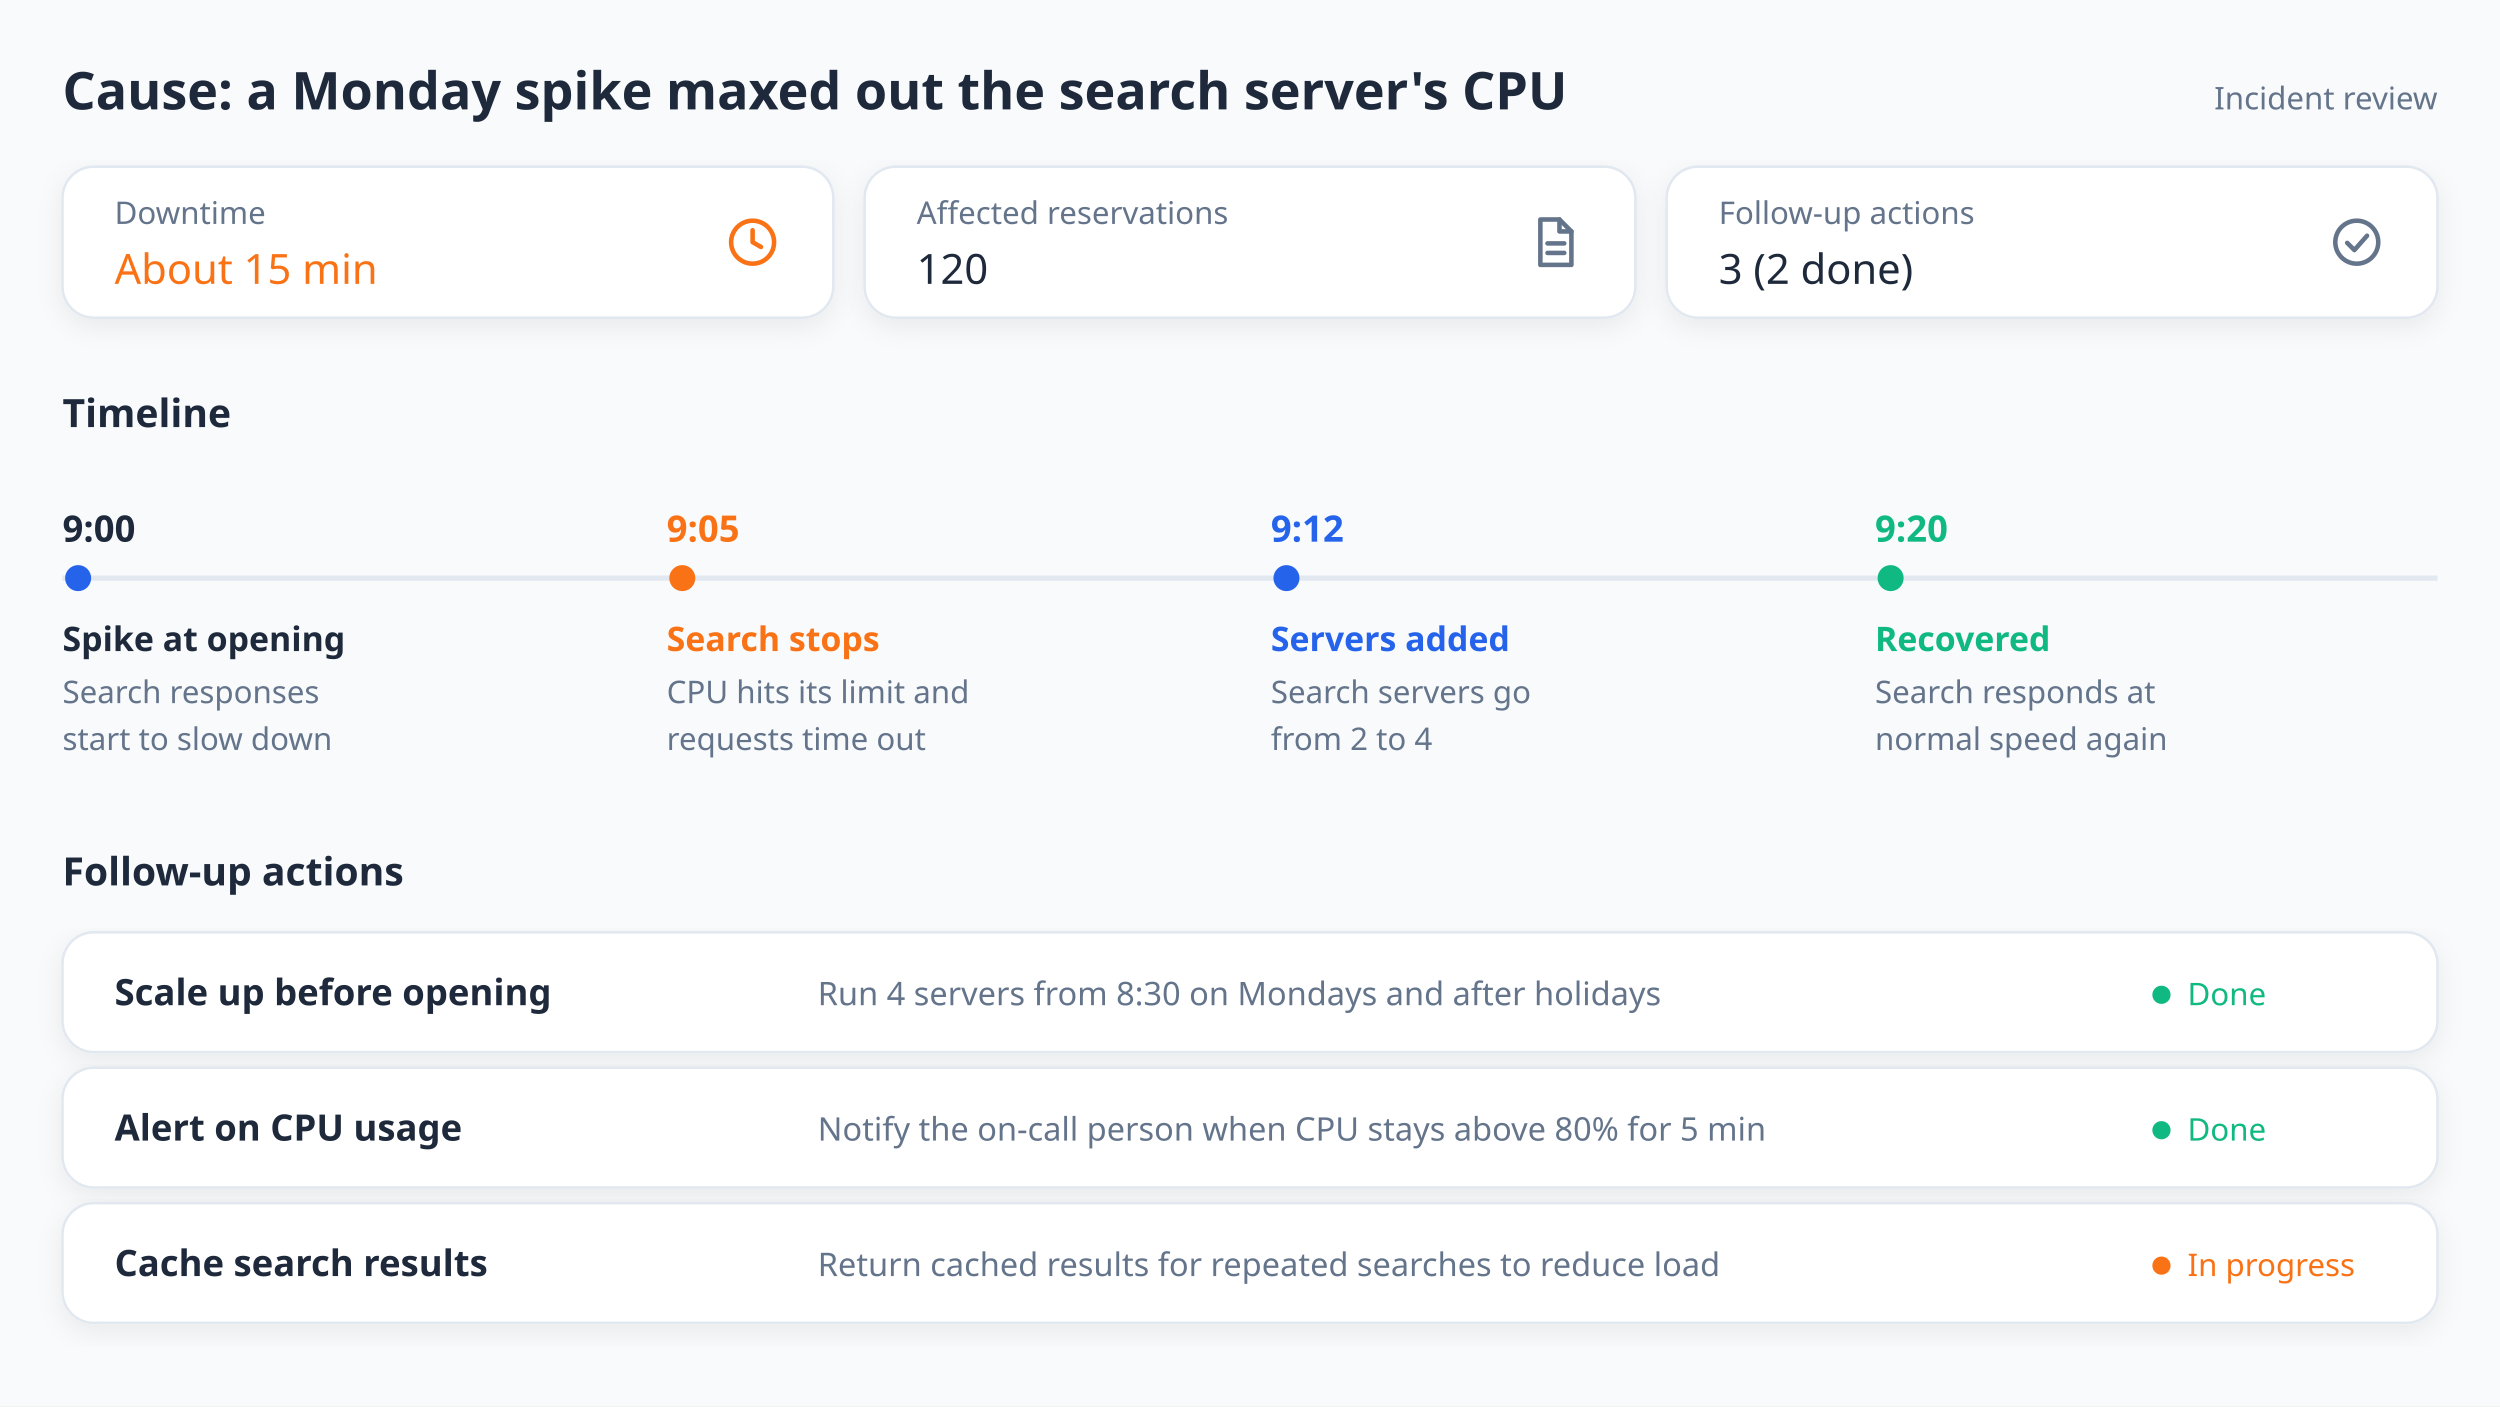
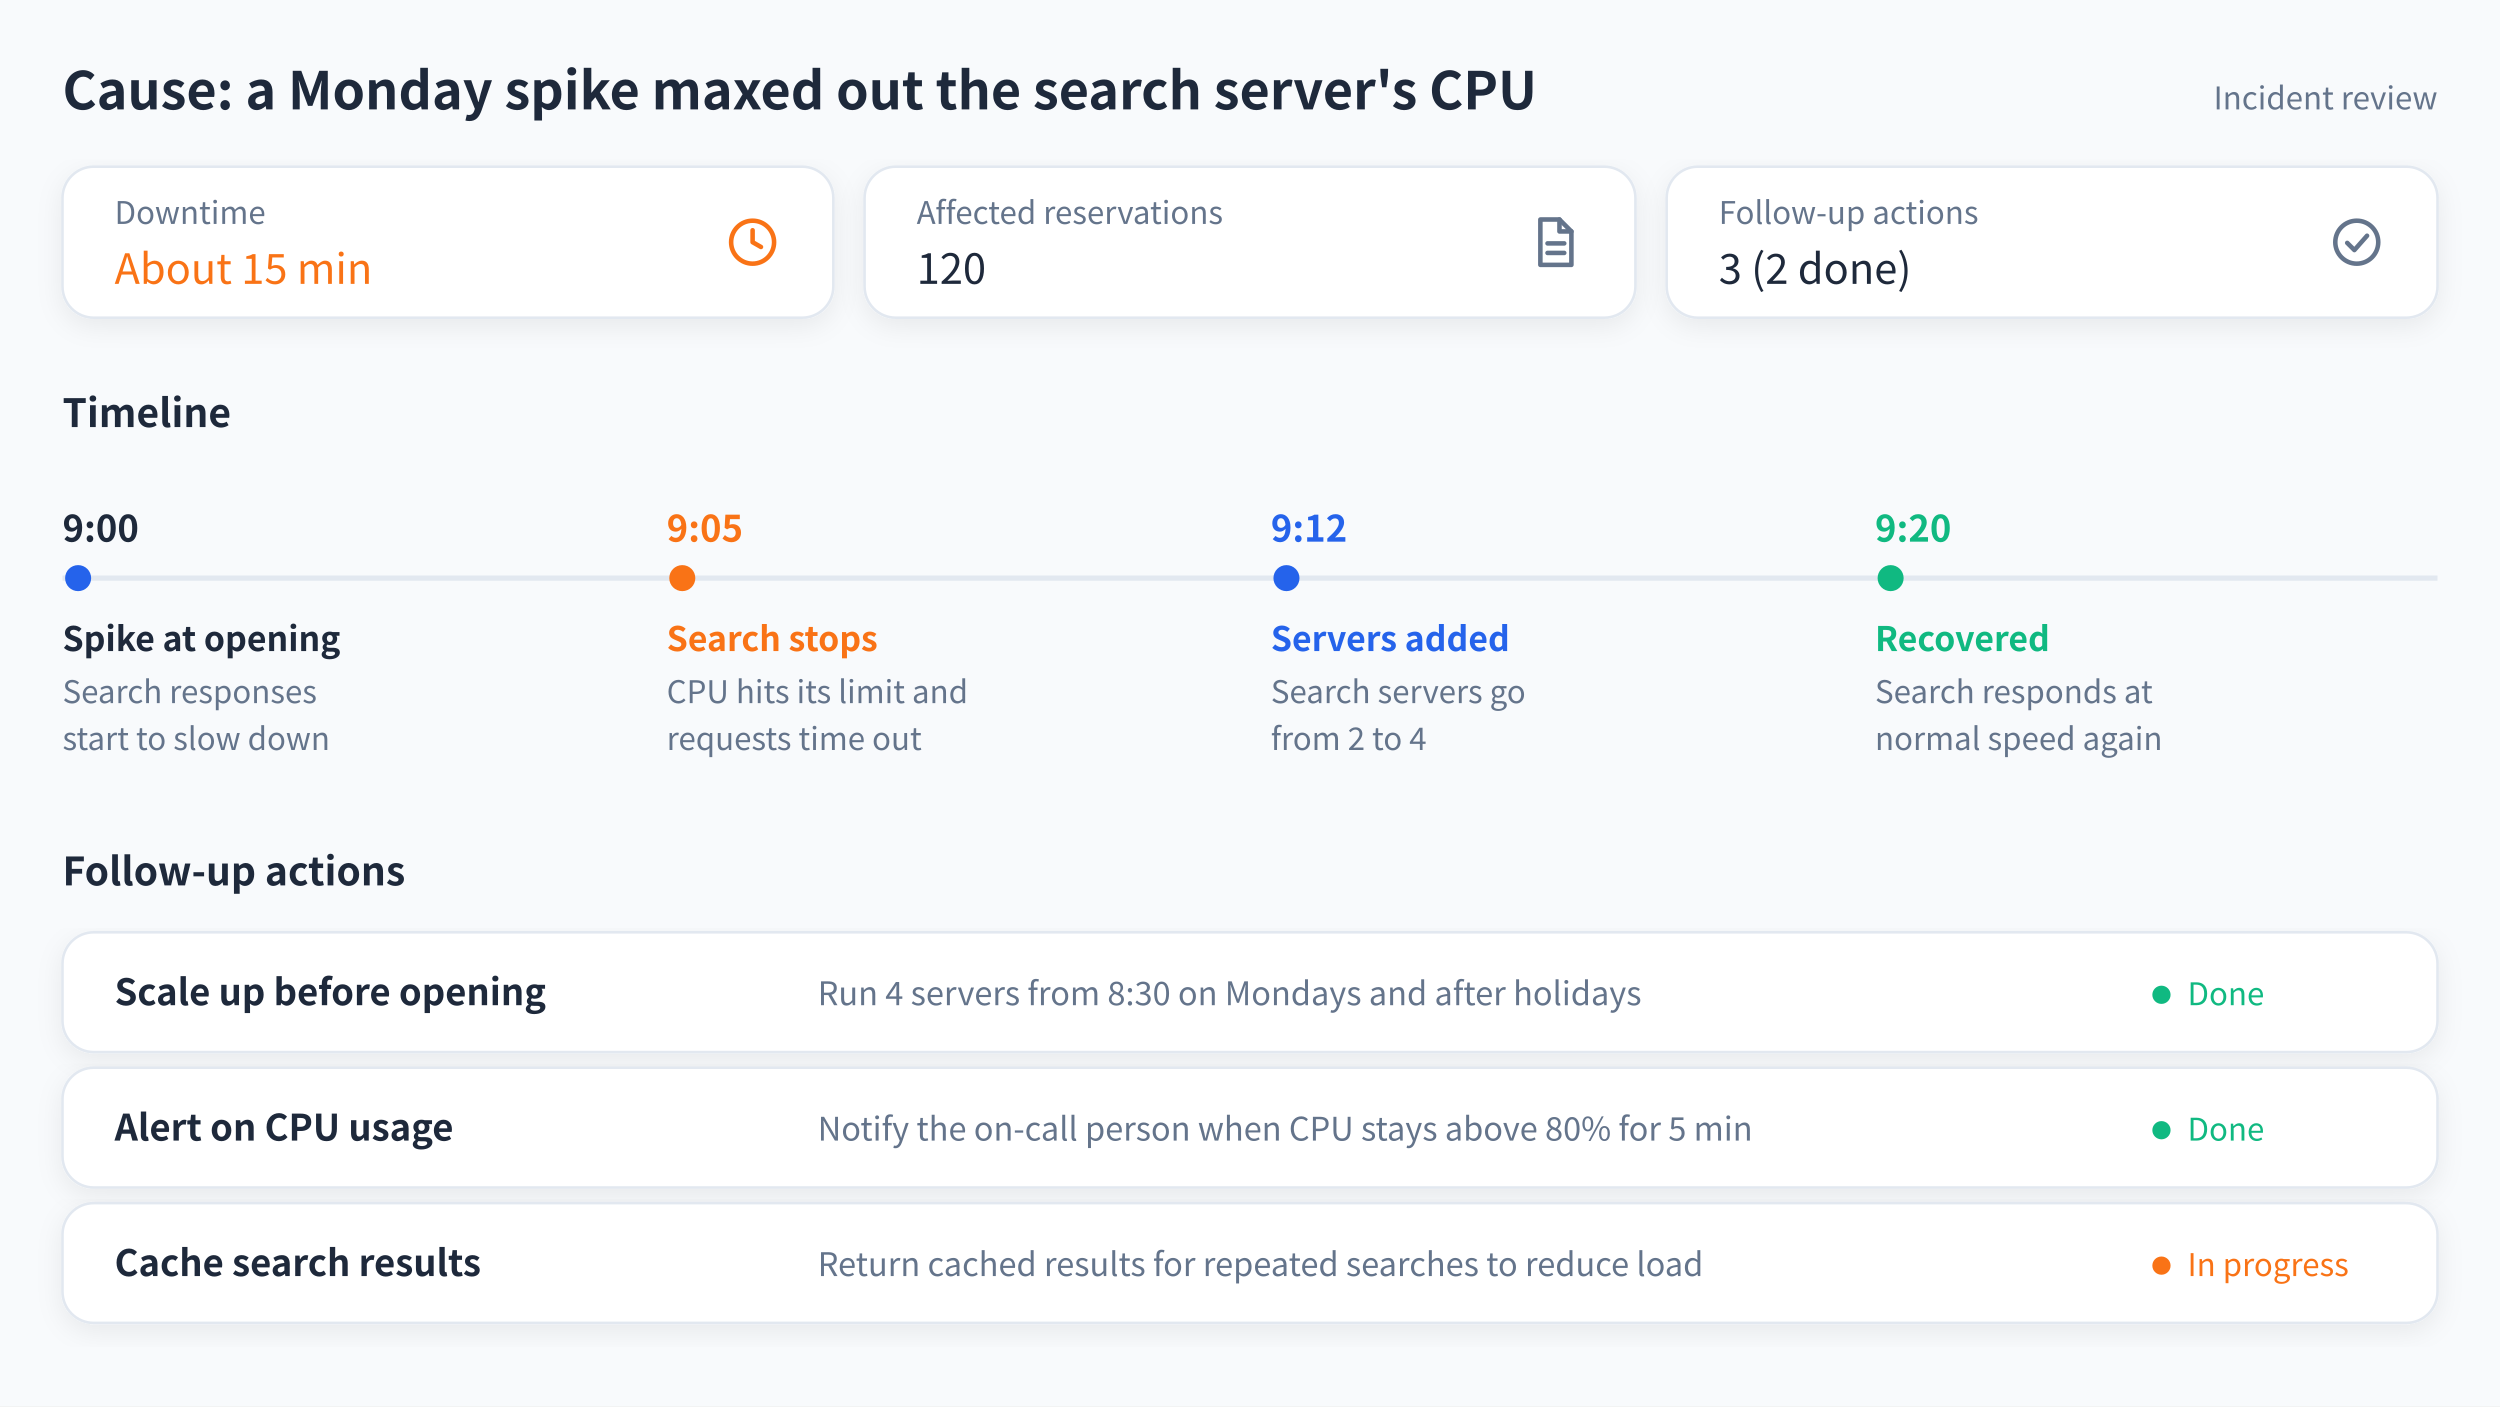
- <svg xmlns="http://www.w3.org/2000/svg" width="960" height="540" viewBox="0 0 960 540" font-family="'Hiragino Sans', 'Yu Gothic UI', 'Noto Sans JP', system-ui, sans-serif" role="img" aria-label="Timeline and follow-up actions for a search outage on a Monday morning">
+ <svg xmlns="http://www.w3.org/2000/svg" width="960" height="540" viewBox="0 0 960 540" font-family="'Hiragino Sans', 'Yu Gothic UI', 'Noto Sans JP', 'Noto Sans CJK JP', system-ui, sans-serif" role="img" aria-label="Timeline and follow-up actions for a search outage on a Monday morning">
  <defs>
    <filter id="sh" x="-10%" y="-10%" width="120%" height="130%">
      <feDropShadow dx="0" dy="3" stdDeviation="5" flood-color="#0F172A" flood-opacity="0.07" />
    </filter>
  </defs>
  <rect width="960" height="540" fill="#F8FAFC" />
-   <text x="24.0" y="42.0" font-size="20" font-weight="600" fill="#1E293B" text-anchor="start">Cause: a Monday spike maxed out the search server's CPU</text>
+   <text x="24.0" y="42.0" font-size="20" font-weight="600" fill="#1E293B" text-anchor="start" data-maxw="692.0">Cause: a Monday spike maxed out the search server's CPU</text>
  <text x="936.0" y="42.0" font-size="12" font-weight="400" fill="#64748B" text-anchor="end">Incident review</text>
-   <rect x="24.0" y="64.0" width="296.0" height="58.0" rx="12" fill="#FFFFFF" stroke="#E2E8F0" stroke-width="1" filter="url(#sh)" />
-   <text x="44.0" y="86.0" font-size="12" font-weight="400" fill="#64748B" text-anchor="start">Downtime</text>
-   <text x="44.0" y="109.0" font-size="16" font-weight="500" fill="#F97316" text-anchor="start">About 15 min</text>
+   <rect x="24.0" y="64.0" width="296.0" height="58.0" rx="12" fill="#FFFFFF" stroke="#E2E8F0" stroke-width="1" filter="url(#sh)" data-part="box" />
+   <text x="44.0" y="86.0" font-size="12" font-weight="400" fill="#64748B" text-anchor="start" data-maxw="226.0">Downtime</text>
+   <text x="44.0" y="109.0" font-size="16" font-weight="500" fill="#F97316" text-anchor="start" data-maxw="226.0">About 15 min</text>
  <g transform="translate(278.0,82.0) scale(0.9167)" fill="none" stroke="#F97316" stroke-width="1.91" stroke-linecap="round" stroke-linejoin="round">
    <circle cx="12" cy="12" r="9" />
    <path d="M12,7 V12 L15.5,14" />
  </g>
-   <rect x="332.0" y="64.0" width="296.0" height="58.0" rx="12" fill="#FFFFFF" stroke="#E2E8F0" stroke-width="1" filter="url(#sh)" />
-   <text x="352.0" y="86.0" font-size="12" font-weight="400" fill="#64748B" text-anchor="start">Affected reservations</text>
-   <text x="352.0" y="109.0" font-size="16" font-weight="500" fill="#1E293B" text-anchor="start">120</text>
+   <rect x="332.0" y="64.0" width="296.0" height="58.0" rx="12" fill="#FFFFFF" stroke="#E2E8F0" stroke-width="1" filter="url(#sh)" data-part="box" />
+   <text x="352.0" y="86.0" font-size="12" font-weight="400" fill="#64748B" text-anchor="start" data-maxw="226.0">Affected reservations</text>
+   <text x="352.0" y="109.0" font-size="16" font-weight="500" fill="#1E293B" text-anchor="start" data-maxw="226.0">120</text>
  <g transform="translate(586.0,82.0) scale(0.9167)" fill="none" stroke="#64748B" stroke-width="1.91" stroke-linecap="round" stroke-linejoin="round">
    <path d="M6,2.5 H14 L19,7.5 V21.5 H6 Z" />
    <path d="M14,2.5 V7.5 H19 M9,12.5 H16 M9,16.5 H16" />
  </g>
-   <rect x="640.0" y="64.0" width="296.0" height="58.0" rx="12" fill="#FFFFFF" stroke="#E2E8F0" stroke-width="1" filter="url(#sh)" />
-   <text x="660.0" y="86.0" font-size="12" font-weight="400" fill="#64748B" text-anchor="start">Follow-up actions</text>
-   <text x="660.0" y="109.0" font-size="16" font-weight="500" fill="#1E293B" text-anchor="start">3 (2 done)</text>
+   <rect x="640.0" y="64.0" width="296.0" height="58.0" rx="12" fill="#FFFFFF" stroke="#E2E8F0" stroke-width="1" filter="url(#sh)" data-part="box" />
+   <text x="660.0" y="86.0" font-size="12" font-weight="400" fill="#64748B" text-anchor="start" data-maxw="226.0">Follow-up actions</text>
+   <text x="660.0" y="109.0" font-size="16" font-weight="500" fill="#1E293B" text-anchor="start" data-maxw="226.0">3 (2 done)</text>
  <g transform="translate(894.0,82.0) scale(0.9167)" fill="none" stroke="#64748B" stroke-width="1.91" stroke-linecap="round" stroke-linejoin="round">
    <circle cx="12" cy="12" r="9" />
    <path d="M8,12.3 L11,15.3 L16.3,9.3" />
  </g>
-   <text x="24.0" y="164.0" font-size="15" font-weight="600" fill="#1E293B" text-anchor="start">Timeline</text>
+   <text x="24.0" y="164.0" font-size="15" font-weight="600" fill="#1E293B" text-anchor="start" data-maxw="912.0">Timeline</text>
  <line x1="24.0" y1="222.0" x2="936.0" y2="222.0" stroke="#E2E8F0" stroke-width="2" />
  <circle cx="30.0" cy="222.0" r="5" fill="#2563EB" />
-   <text x="24.0" y="208.0" font-size="14" font-weight="600" fill="#1E293B" text-anchor="start">9:00</text>
-   <text x="24.0" y="250.0" font-size="13" font-weight="600" fill="#1E293B" text-anchor="start">Spike at opening</text>
-   <text x="24.0" y="270.0" font-size="12" font-weight="400" fill="#64748B" text-anchor="start">Search responses</text>
-   <text x="24.0" y="288.0" font-size="12" font-weight="400" fill="#64748B" text-anchor="start">start to slow down</text>
+   <text x="24.0" y="208.0" font-size="14" font-weight="600" fill="#1E293B" text-anchor="start" data-maxw="216.0">9:00</text>
+   <text x="24.0" y="250.0" font-size="13" font-weight="600" fill="#1E293B" text-anchor="start" data-maxw="216.0">Spike at opening</text>
+   <text x="24.0" y="270.0" font-size="12" font-weight="400" fill="#64748B" text-anchor="start" data-maxw="216.0">Search responses</text>
+   <text x="24.0" y="288.0" font-size="12" font-weight="400" fill="#64748B" text-anchor="start" data-maxw="216.0">start to slow down</text>
  <circle cx="262.0" cy="222.0" r="5" fill="#F97316" />
-   <text x="256.0" y="208.0" font-size="14" font-weight="600" fill="#F97316" text-anchor="start">9:05</text>
-   <text x="256.0" y="250.0" font-size="13" font-weight="600" fill="#F97316" text-anchor="start">Search stops</text>
-   <text x="256.0" y="270.0" font-size="12" font-weight="400" fill="#64748B" text-anchor="start">CPU hits its limit and</text>
-   <text x="256.0" y="288.0" font-size="12" font-weight="400" fill="#64748B" text-anchor="start">requests time out</text>
+   <text x="256.0" y="208.0" font-size="14" font-weight="600" fill="#F97316" text-anchor="start" data-maxw="216.0">9:05</text>
+   <text x="256.0" y="250.0" font-size="13" font-weight="600" fill="#F97316" text-anchor="start" data-maxw="216.0">Search stops</text>
+   <text x="256.0" y="270.0" font-size="12" font-weight="400" fill="#64748B" text-anchor="start" data-maxw="216.0">CPU hits its limit and</text>
+   <text x="256.0" y="288.0" font-size="12" font-weight="400" fill="#64748B" text-anchor="start" data-maxw="216.0">requests time out</text>
  <circle cx="494.0" cy="222.0" r="5" fill="#2563EB" />
-   <text x="488.0" y="208.0" font-size="14" font-weight="600" fill="#2563EB" text-anchor="start">9:12</text>
-   <text x="488.0" y="250.0" font-size="13" font-weight="600" fill="#2563EB" text-anchor="start">Servers added</text>
-   <text x="488.0" y="270.0" font-size="12" font-weight="400" fill="#64748B" text-anchor="start">Search servers go</text>
-   <text x="488.0" y="288.0" font-size="12" font-weight="400" fill="#64748B" text-anchor="start">from 2 to 4</text>
+   <text x="488.0" y="208.0" font-size="14" font-weight="600" fill="#2563EB" text-anchor="start" data-maxw="216.0">9:12</text>
+   <text x="488.0" y="250.0" font-size="13" font-weight="600" fill="#2563EB" text-anchor="start" data-maxw="216.0">Servers added</text>
+   <text x="488.0" y="270.0" font-size="12" font-weight="400" fill="#64748B" text-anchor="start" data-maxw="216.0">Search servers go</text>
+   <text x="488.0" y="288.0" font-size="12" font-weight="400" fill="#64748B" text-anchor="start" data-maxw="216.0">from 2 to 4</text>
  <circle cx="726.0" cy="222.0" r="5" fill="#10B981" />
-   <text x="720.0" y="208.0" font-size="14" font-weight="600" fill="#10B981" text-anchor="start">9:20</text>
-   <text x="720.0" y="250.0" font-size="13" font-weight="600" fill="#10B981" text-anchor="start">Recovered</text>
-   <text x="720.0" y="270.0" font-size="12" font-weight="400" fill="#64748B" text-anchor="start">Search responds at</text>
-   <text x="720.0" y="288.0" font-size="12" font-weight="400" fill="#64748B" text-anchor="start">normal speed again</text>
-   <text x="24.0" y="340.0" font-size="15" font-weight="600" fill="#1E293B" text-anchor="start">Follow-up actions</text>
-   <rect x="24.0" y="358.0" width="912.0" height="46.0" rx="12" fill="#FFFFFF" stroke="#E2E8F0" stroke-width="1" filter="url(#sh)" />
-   <text x="44.0" y="386.0" font-size="14" font-weight="600" fill="#1E293B" text-anchor="start">Scale up before opening</text>
-   <text x="314.0" y="386.0" font-size="12.5" font-weight="400" fill="#64748B" text-anchor="start">Run 4 servers from 8:30 on Mondays and after holidays</text>
+   <text x="720.0" y="208.0" font-size="14" font-weight="600" fill="#10B981" text-anchor="start" data-maxw="216.0">9:20</text>
+   <text x="720.0" y="250.0" font-size="13" font-weight="600" fill="#10B981" text-anchor="start" data-maxw="216.0">Recovered</text>
+   <text x="720.0" y="270.0" font-size="12" font-weight="400" fill="#64748B" text-anchor="start" data-maxw="216.0">Search responds at</text>
+   <text x="720.0" y="288.0" font-size="12" font-weight="400" fill="#64748B" text-anchor="start" data-maxw="216.0">normal speed again</text>
+   <text x="24.0" y="340.0" font-size="15" font-weight="600" fill="#1E293B" text-anchor="start" data-maxw="912.0">Follow-up actions</text>
+   <rect x="24.0" y="358.0" width="912.0" height="46.0" rx="12" fill="#FFFFFF" stroke="#E2E8F0" stroke-width="1" filter="url(#sh)" data-part="box" />
+   <text x="44.0" y="386.0" font-size="14" font-weight="600" fill="#1E293B" text-anchor="start" data-maxw="250.0">Scale up before opening</text>
+   <text x="314.0" y="386.0" font-size="12.5" font-weight="400" fill="#64748B" text-anchor="start" data-maxw="500.0">Run 4 servers from 8:30 on Mondays and after holidays</text>
  <circle cx="830.0" cy="382.0" r="3.5" fill="#10B981" />
  <text x="840.0" y="386.0" font-size="12" font-weight="500" fill="#10B981" text-anchor="start">Done</text>
-   <rect x="24.0" y="410.0" width="912.0" height="46.0" rx="12" fill="#FFFFFF" stroke="#E2E8F0" stroke-width="1" filter="url(#sh)" />
-   <text x="44.0" y="438.0" font-size="14" font-weight="600" fill="#1E293B" text-anchor="start">Alert on CPU usage</text>
-   <text x="314.0" y="438.0" font-size="12.5" font-weight="400" fill="#64748B" text-anchor="start">Notify the on-call person when CPU stays above 80% for 5 min</text>
+   <rect x="24.0" y="410.0" width="912.0" height="46.0" rx="12" fill="#FFFFFF" stroke="#E2E8F0" stroke-width="1" filter="url(#sh)" data-part="box" />
+   <text x="44.0" y="438.0" font-size="14" font-weight="600" fill="#1E293B" text-anchor="start" data-maxw="250.0">Alert on CPU usage</text>
+   <text x="314.0" y="438.0" font-size="12.5" font-weight="400" fill="#64748B" text-anchor="start" data-maxw="500.0">Notify the on-call person when CPU stays above 80% for 5 min</text>
  <circle cx="830.0" cy="434.0" r="3.5" fill="#10B981" />
  <text x="840.0" y="438.0" font-size="12" font-weight="500" fill="#10B981" text-anchor="start">Done</text>
-   <rect x="24.0" y="462.0" width="912.0" height="46.0" rx="12" fill="#FFFFFF" stroke="#E2E8F0" stroke-width="1" filter="url(#sh)" />
-   <text x="44.0" y="490.0" font-size="14" font-weight="600" fill="#1E293B" text-anchor="start">Cache search results</text>
-   <text x="314.0" y="490.0" font-size="12.5" font-weight="400" fill="#64748B" text-anchor="start">Return cached results for repeated searches to reduce load</text>
+   <rect x="24.0" y="462.0" width="912.0" height="46.0" rx="12" fill="#FFFFFF" stroke="#E2E8F0" stroke-width="1" filter="url(#sh)" data-part="box" />
+   <text x="44.0" y="490.0" font-size="14" font-weight="600" fill="#1E293B" text-anchor="start" data-maxw="250.0">Cache search results</text>
+   <text x="314.0" y="490.0" font-size="12.5" font-weight="400" fill="#64748B" text-anchor="start" data-maxw="500.0">Return cached results for repeated searches to reduce load</text>
  <circle cx="830.0" cy="486.0" r="3.5" fill="#F97316" />
  <text x="840.0" y="490.0" font-size="12" font-weight="500" fill="#F97316" text-anchor="start">In progress</text>
</svg>
